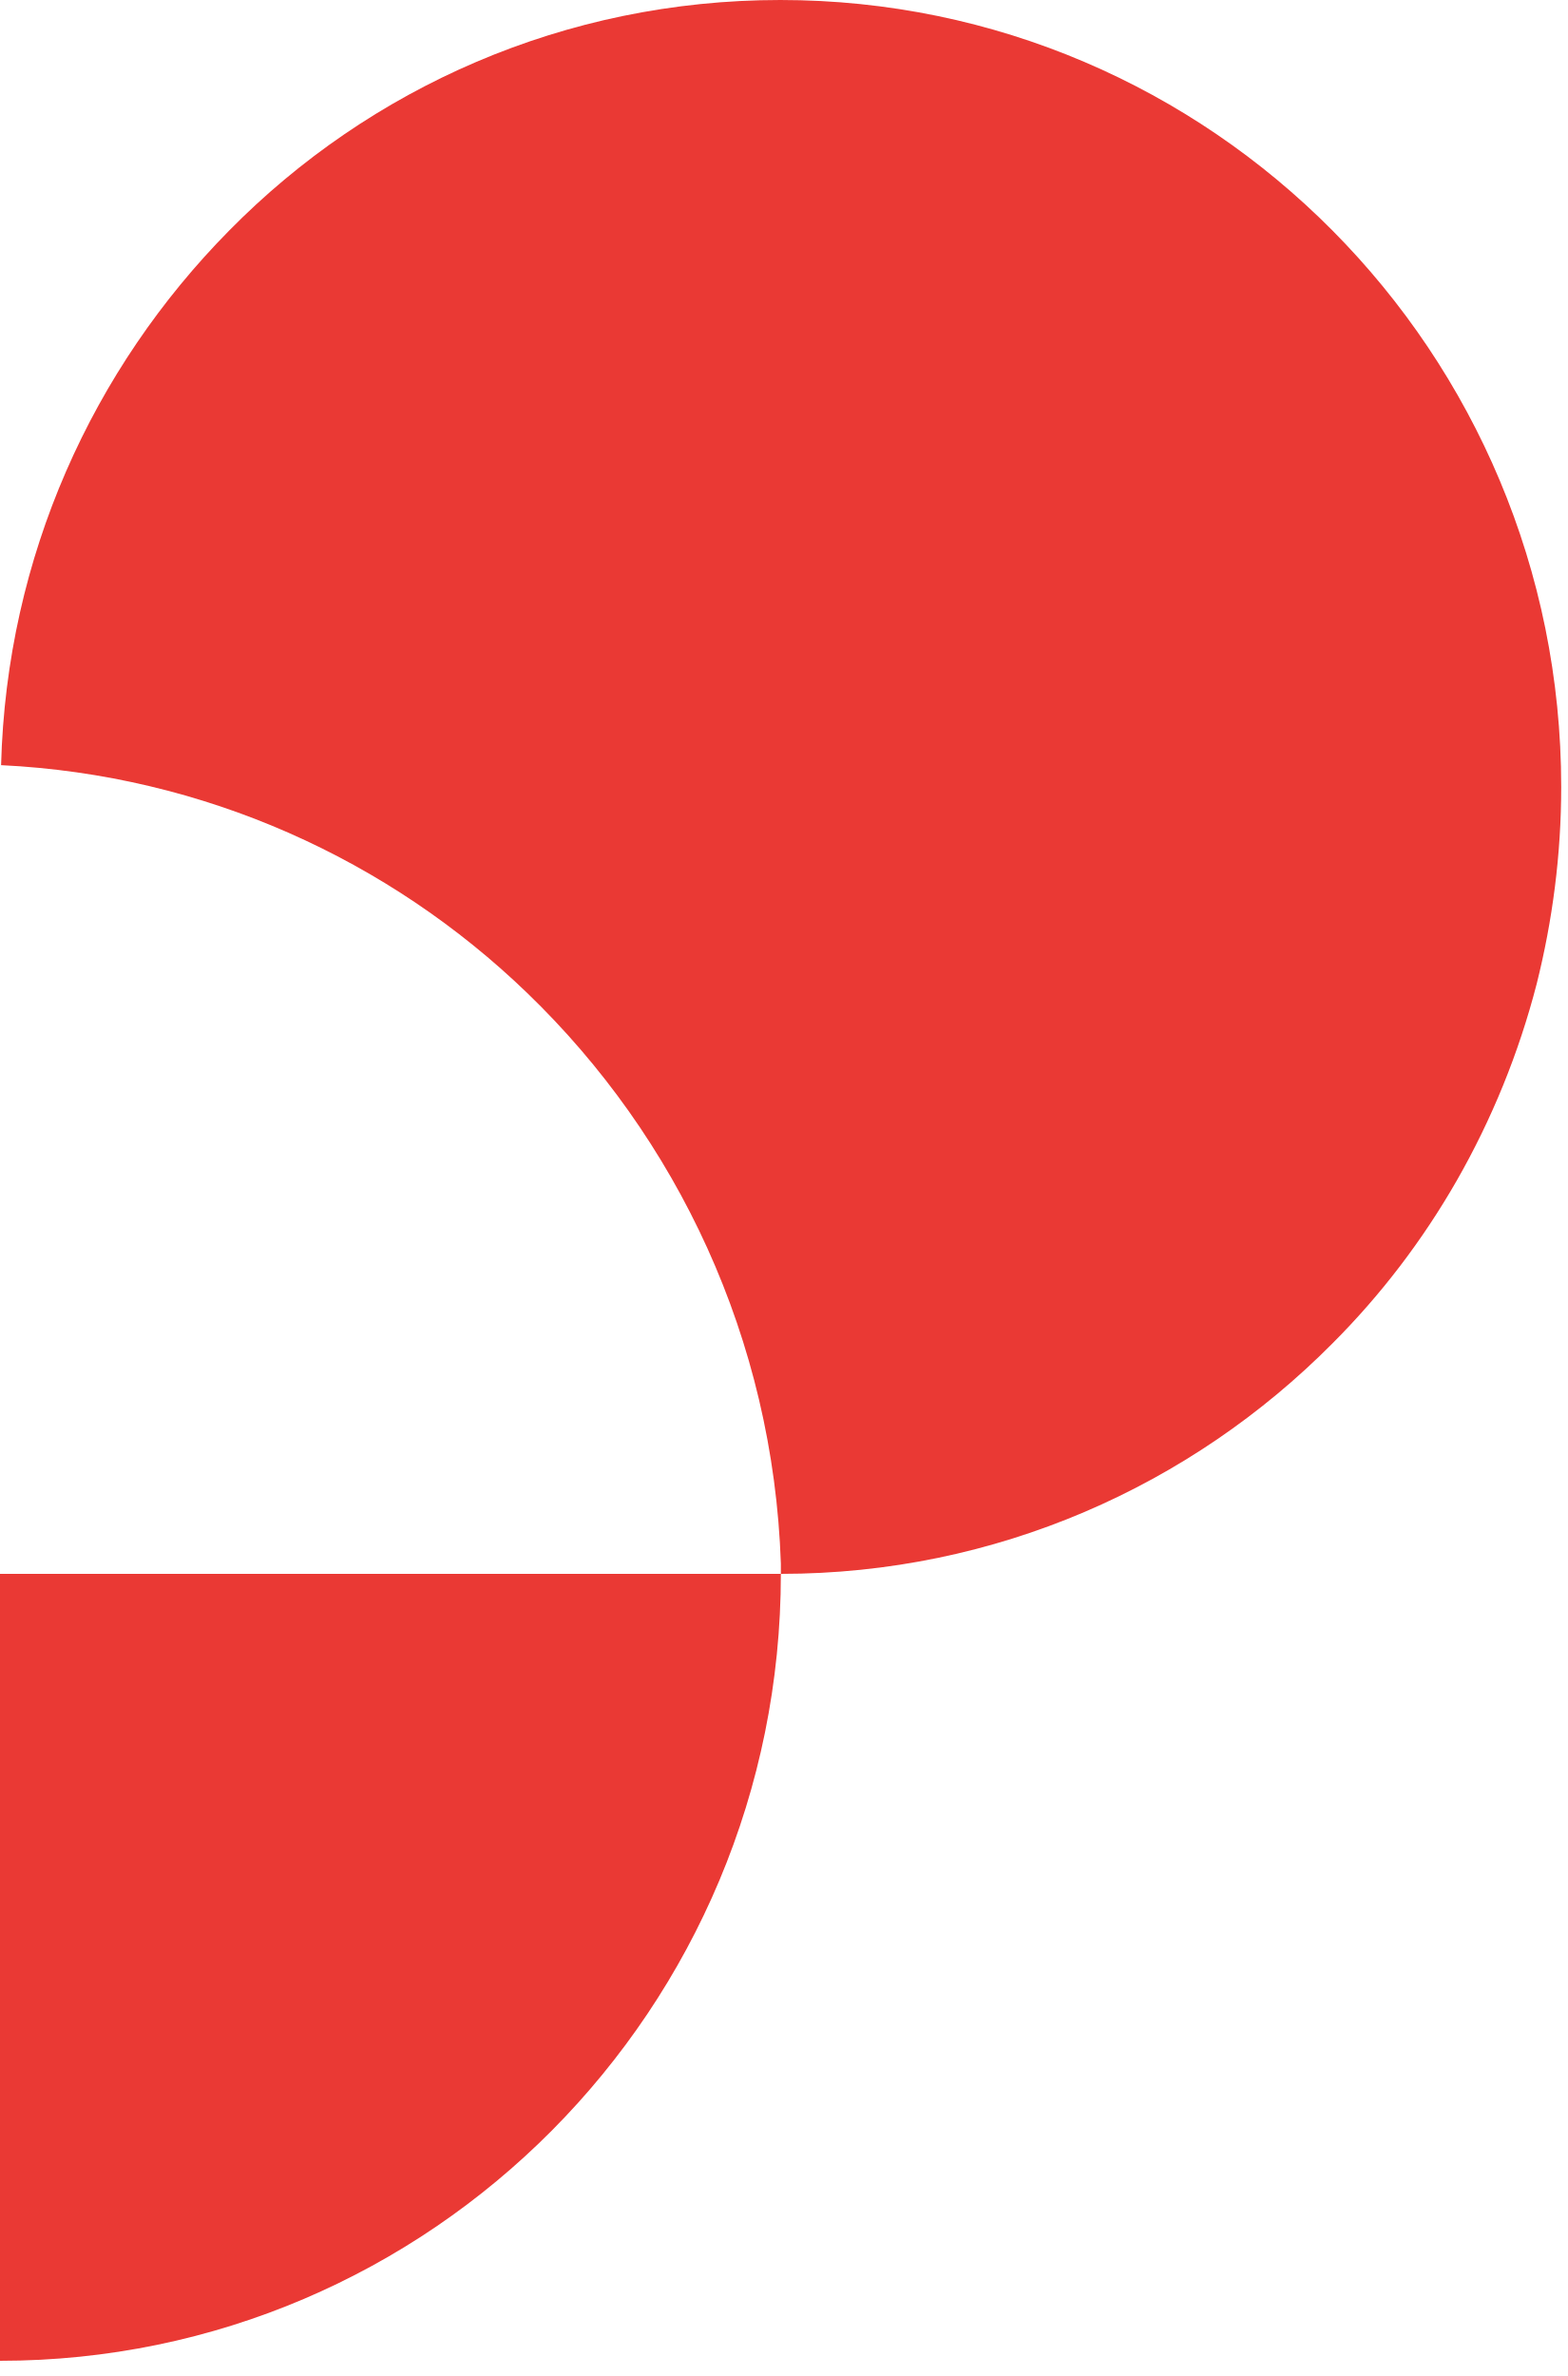
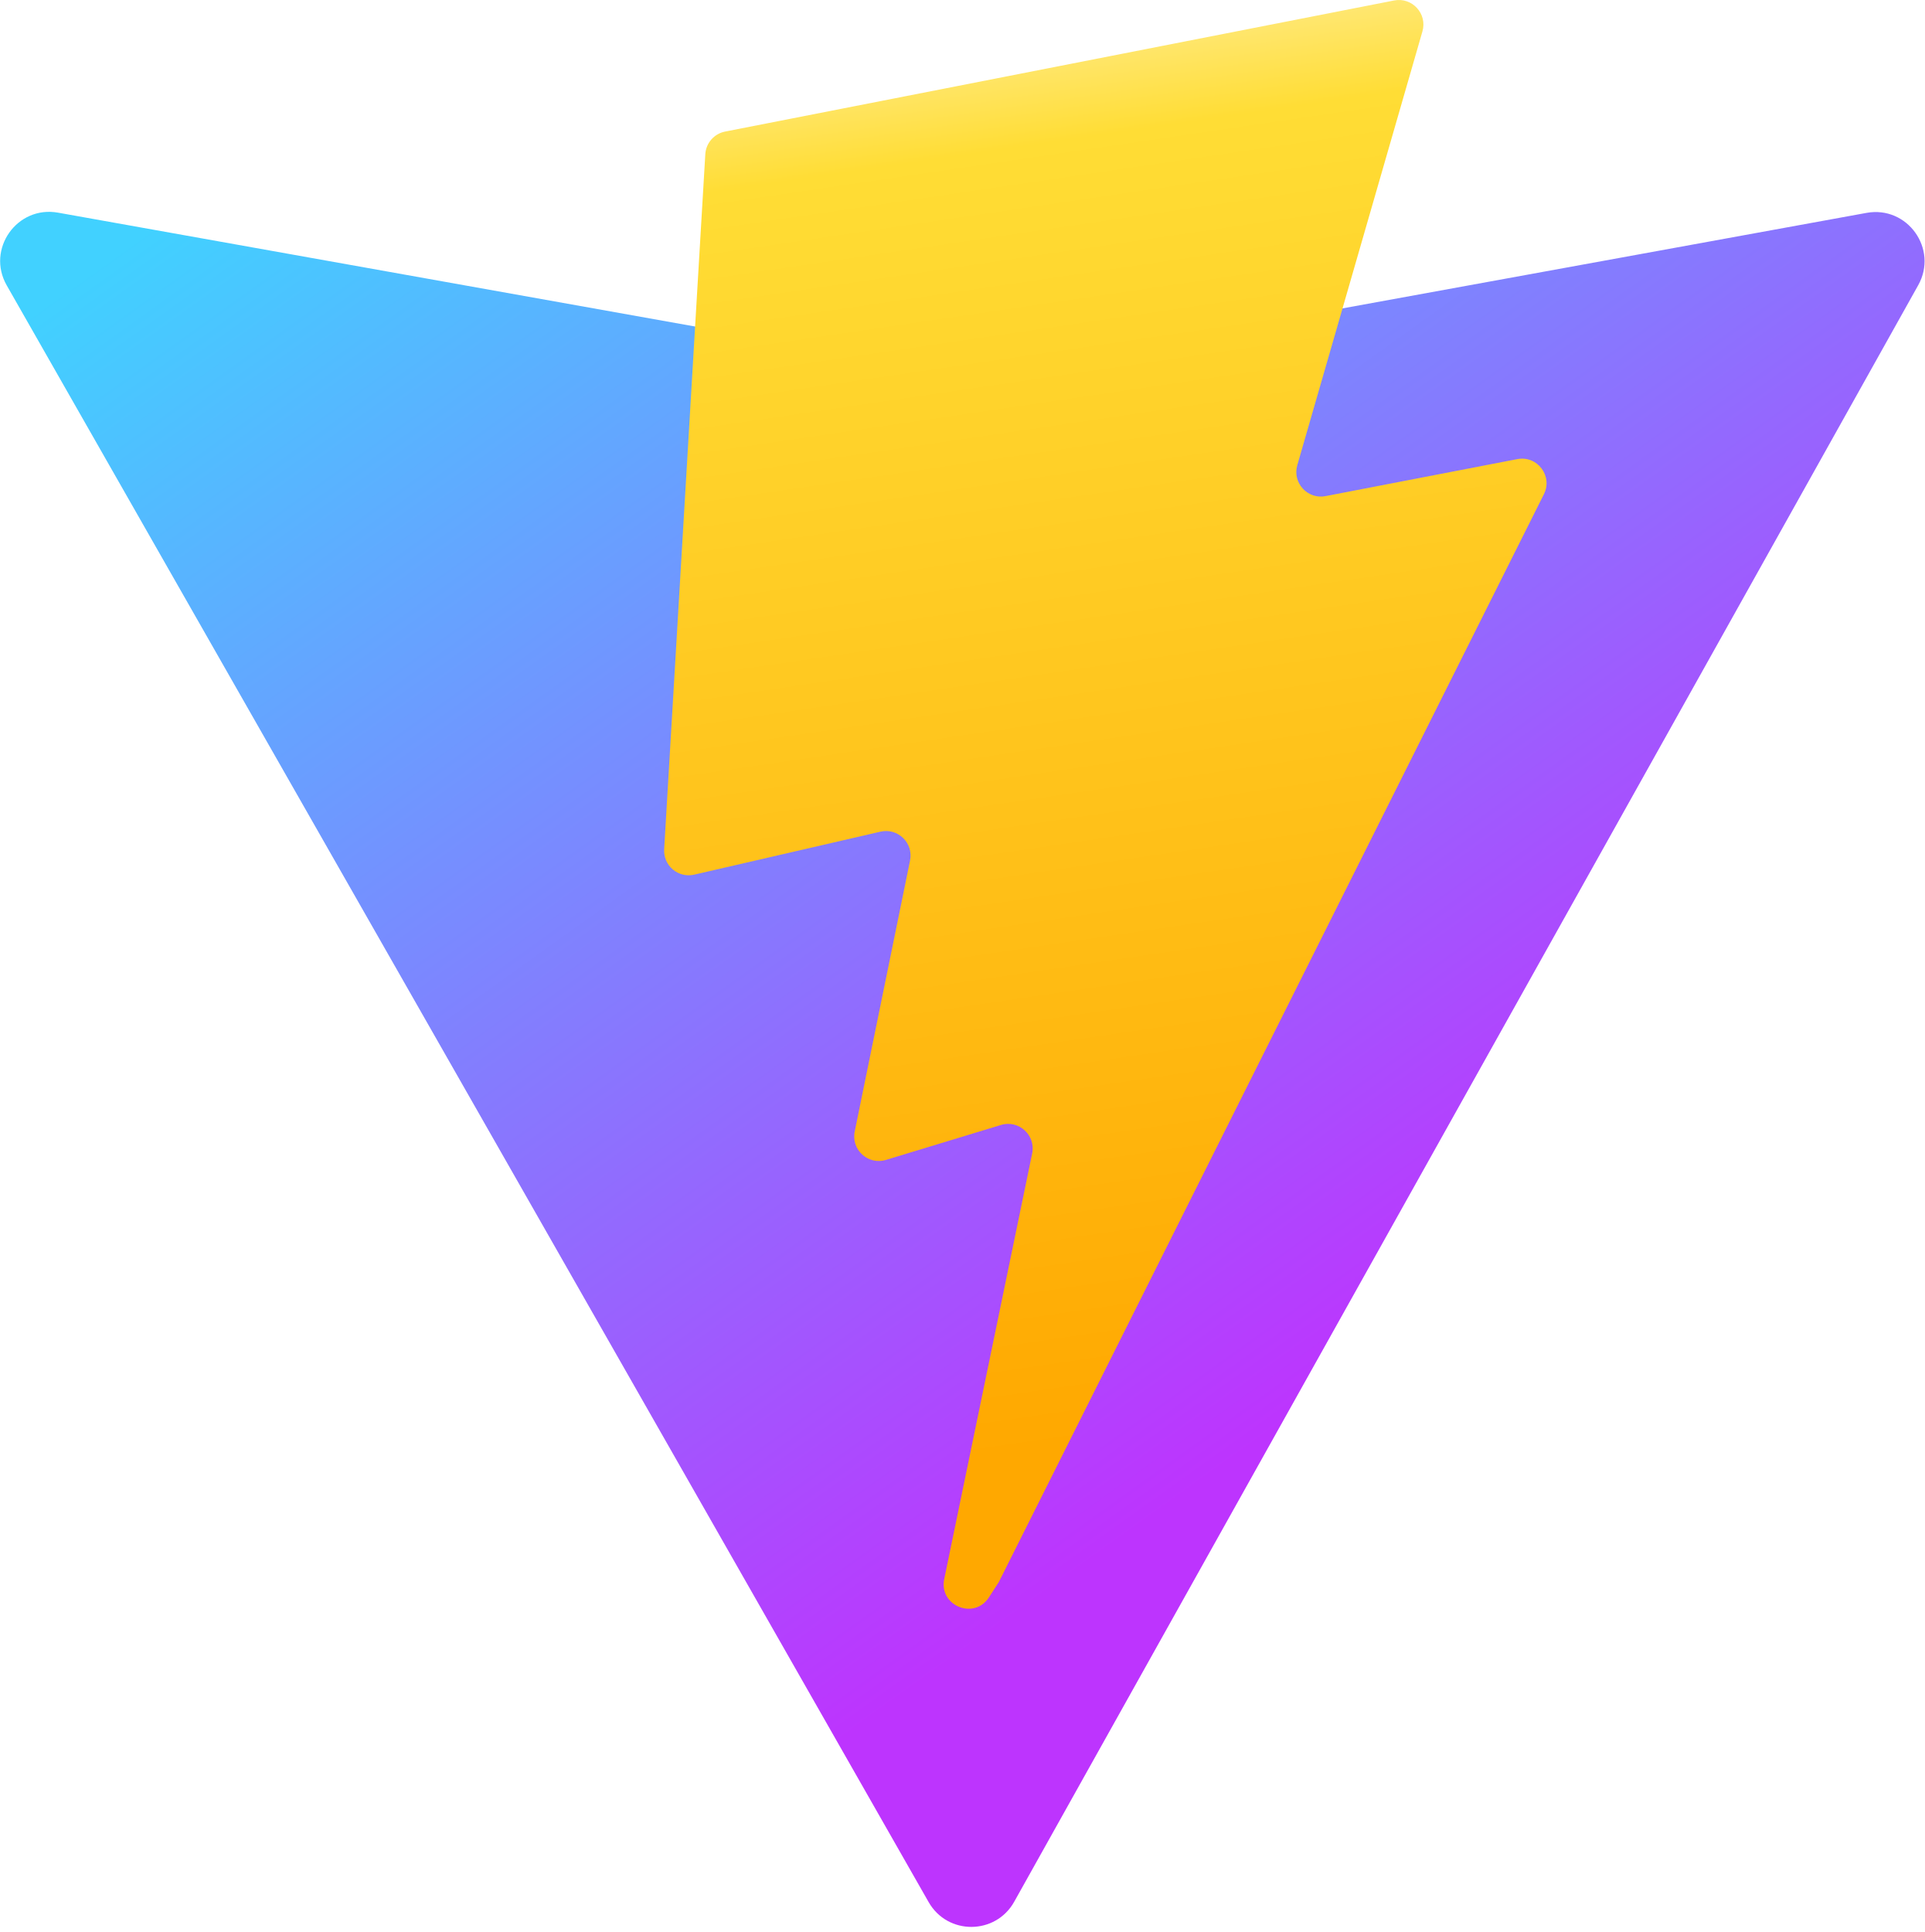
- <svg xmlns="http://www.w3.org/2000/svg" viewBox="0 0 33 50" fill="none">
-   <path d="M16.423 0C25.492 0 32.857 7.411 32.857 16.56C32.857 17.989 32.674 19.373 32.342 20.7C31.965 22.164 31.393 23.559 30.661 24.84C29.941 26.098 29.06 27.253 28.042 28.271C25.069 31.267 20.963 33.12 16.434 33.12V32.903C16.274 28.179 14.25 23.936 11.093 20.894C8.188 18.092 4.3 16.308 0.023 16.102C0.137 11.711 1.956 7.754 4.826 4.849C7.777 1.853 11.882 0 16.423 0ZM0 49.68C9.069 49.68 16.434 42.269 16.434 33.12H0V49.68Z" fill="#EA3934" />
+ <svg xmlns="http://www.w3.org/2000/svg" aria-hidden="true" role="img" class="iconify iconify--logos" width="31.88" height="32" preserveAspectRatio="xMidYMid meet" viewBox="0 0 256 257">
+   <defs>
+     <linearGradient id="IconifyId1813088fe1fbc01fb466" x1="-.828%" x2="57.636%" y1="7.652%" y2="78.411%">
+       <stop offset="0%" stop-color="#41D1FF" />
+       <stop offset="100%" stop-color="#BD34FE" />
+     </linearGradient>
+     <linearGradient id="IconifyId1813088fe1fbc01fb467" x1="43.376%" x2="50.316%" y1="2.242%" y2="89.03%">
+       <stop offset="0%" stop-color="#FFEA83" />
+       <stop offset="8.333%" stop-color="#FFDD35" />
+       <stop offset="100%" stop-color="#FFA800" />
+     </linearGradient>
+   </defs>
+   <path fill="url(#IconifyId1813088fe1fbc01fb466)" d="M255.153 37.938L134.897 252.976c-2.483 4.44-8.862 4.466-11.382.048L.875 37.958c-2.746-4.814 1.371-10.646 6.827-9.67l120.385 21.517a6.537 6.537 0 0 0 2.322-.004l117.867-21.483c5.438-.991 9.574 4.796 6.877 9.62Z" />
+   <path fill="url(#IconifyId1813088fe1fbc01fb467)" d="M185.432.063L96.44 17.501a3.268 3.268 0 0 0-2.634 3.014l-5.474 92.456a3.268 3.268 0 0 0 3.997 3.378l24.777-5.718c2.318-.535 4.413 1.507 3.936 3.838l-7.361 36.047c-.495 2.426 1.782 4.5 4.151 3.78l15.304-4.649c2.372-.72 4.652 1.36 4.15 3.788l-11.698 56.621c-.732 3.542 3.979 5.473 5.943 2.437l1.313-2.028l72.516-144.72c1.215-2.423-.88-5.186-3.54-4.672l-25.505 4.922c-2.396.462-4.435-1.77-3.759-4.114l16.646-57.705c.677-2.35-1.37-4.583-3.769-4.113Z" />
</svg>
